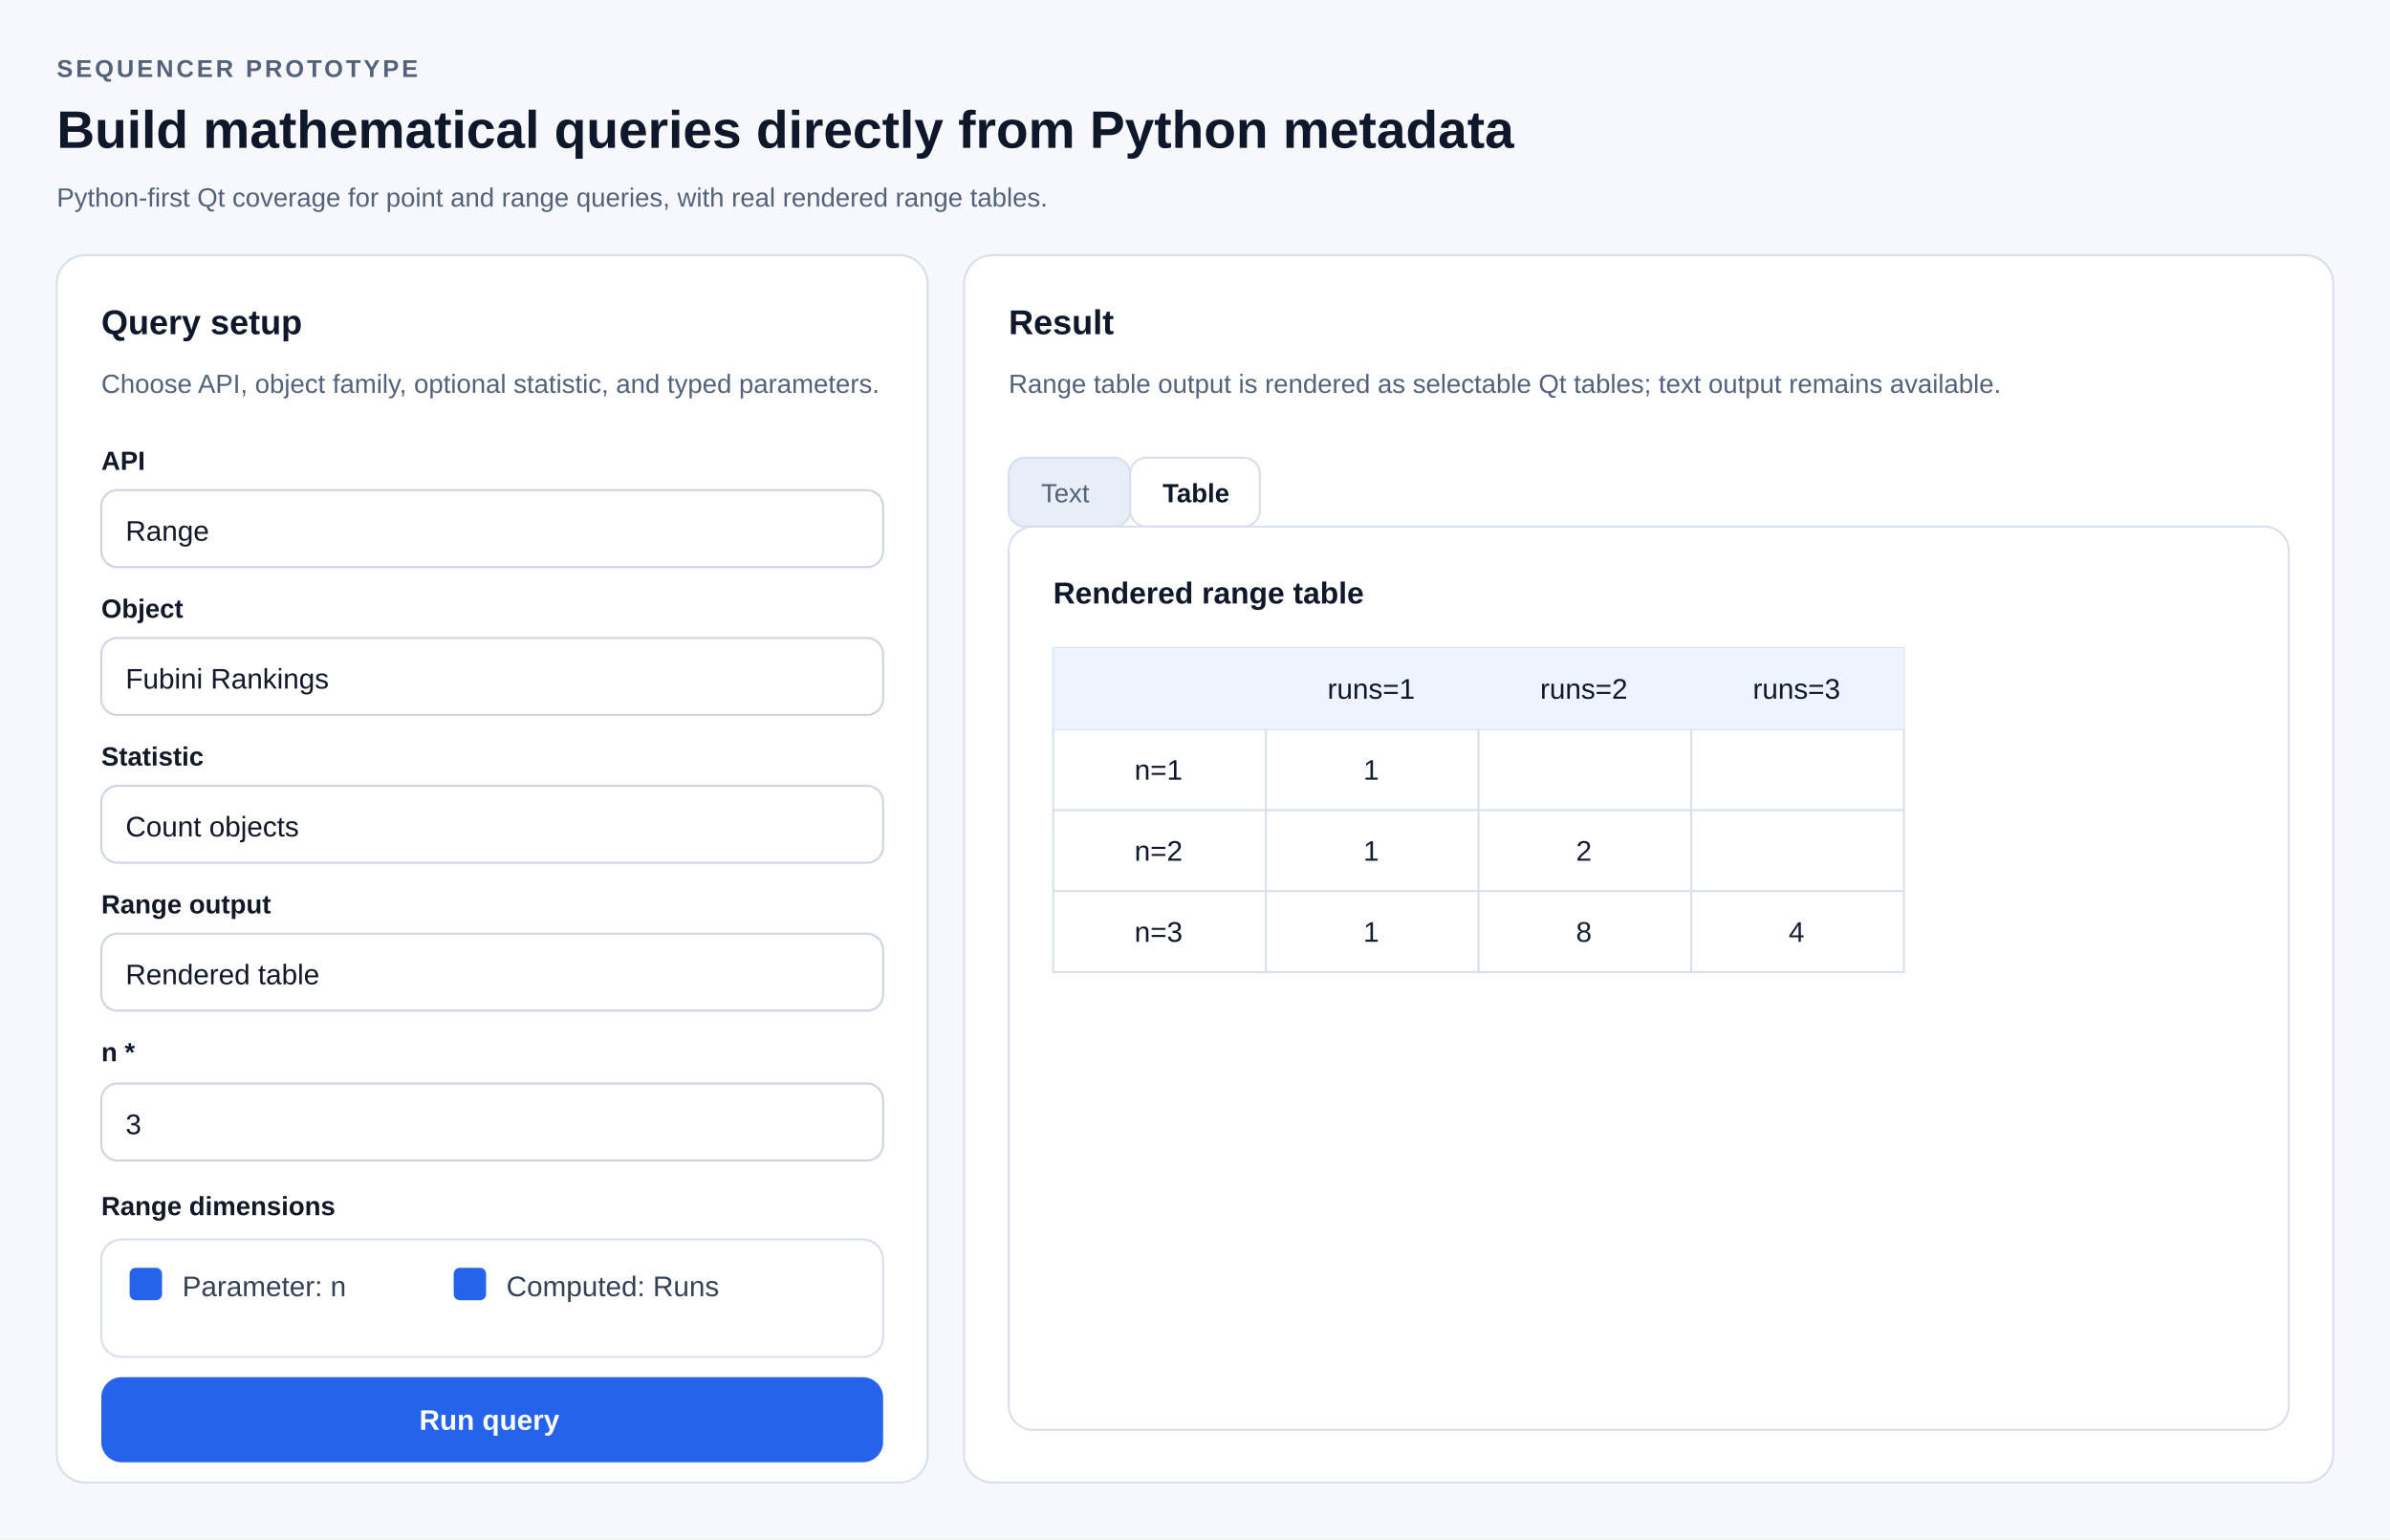
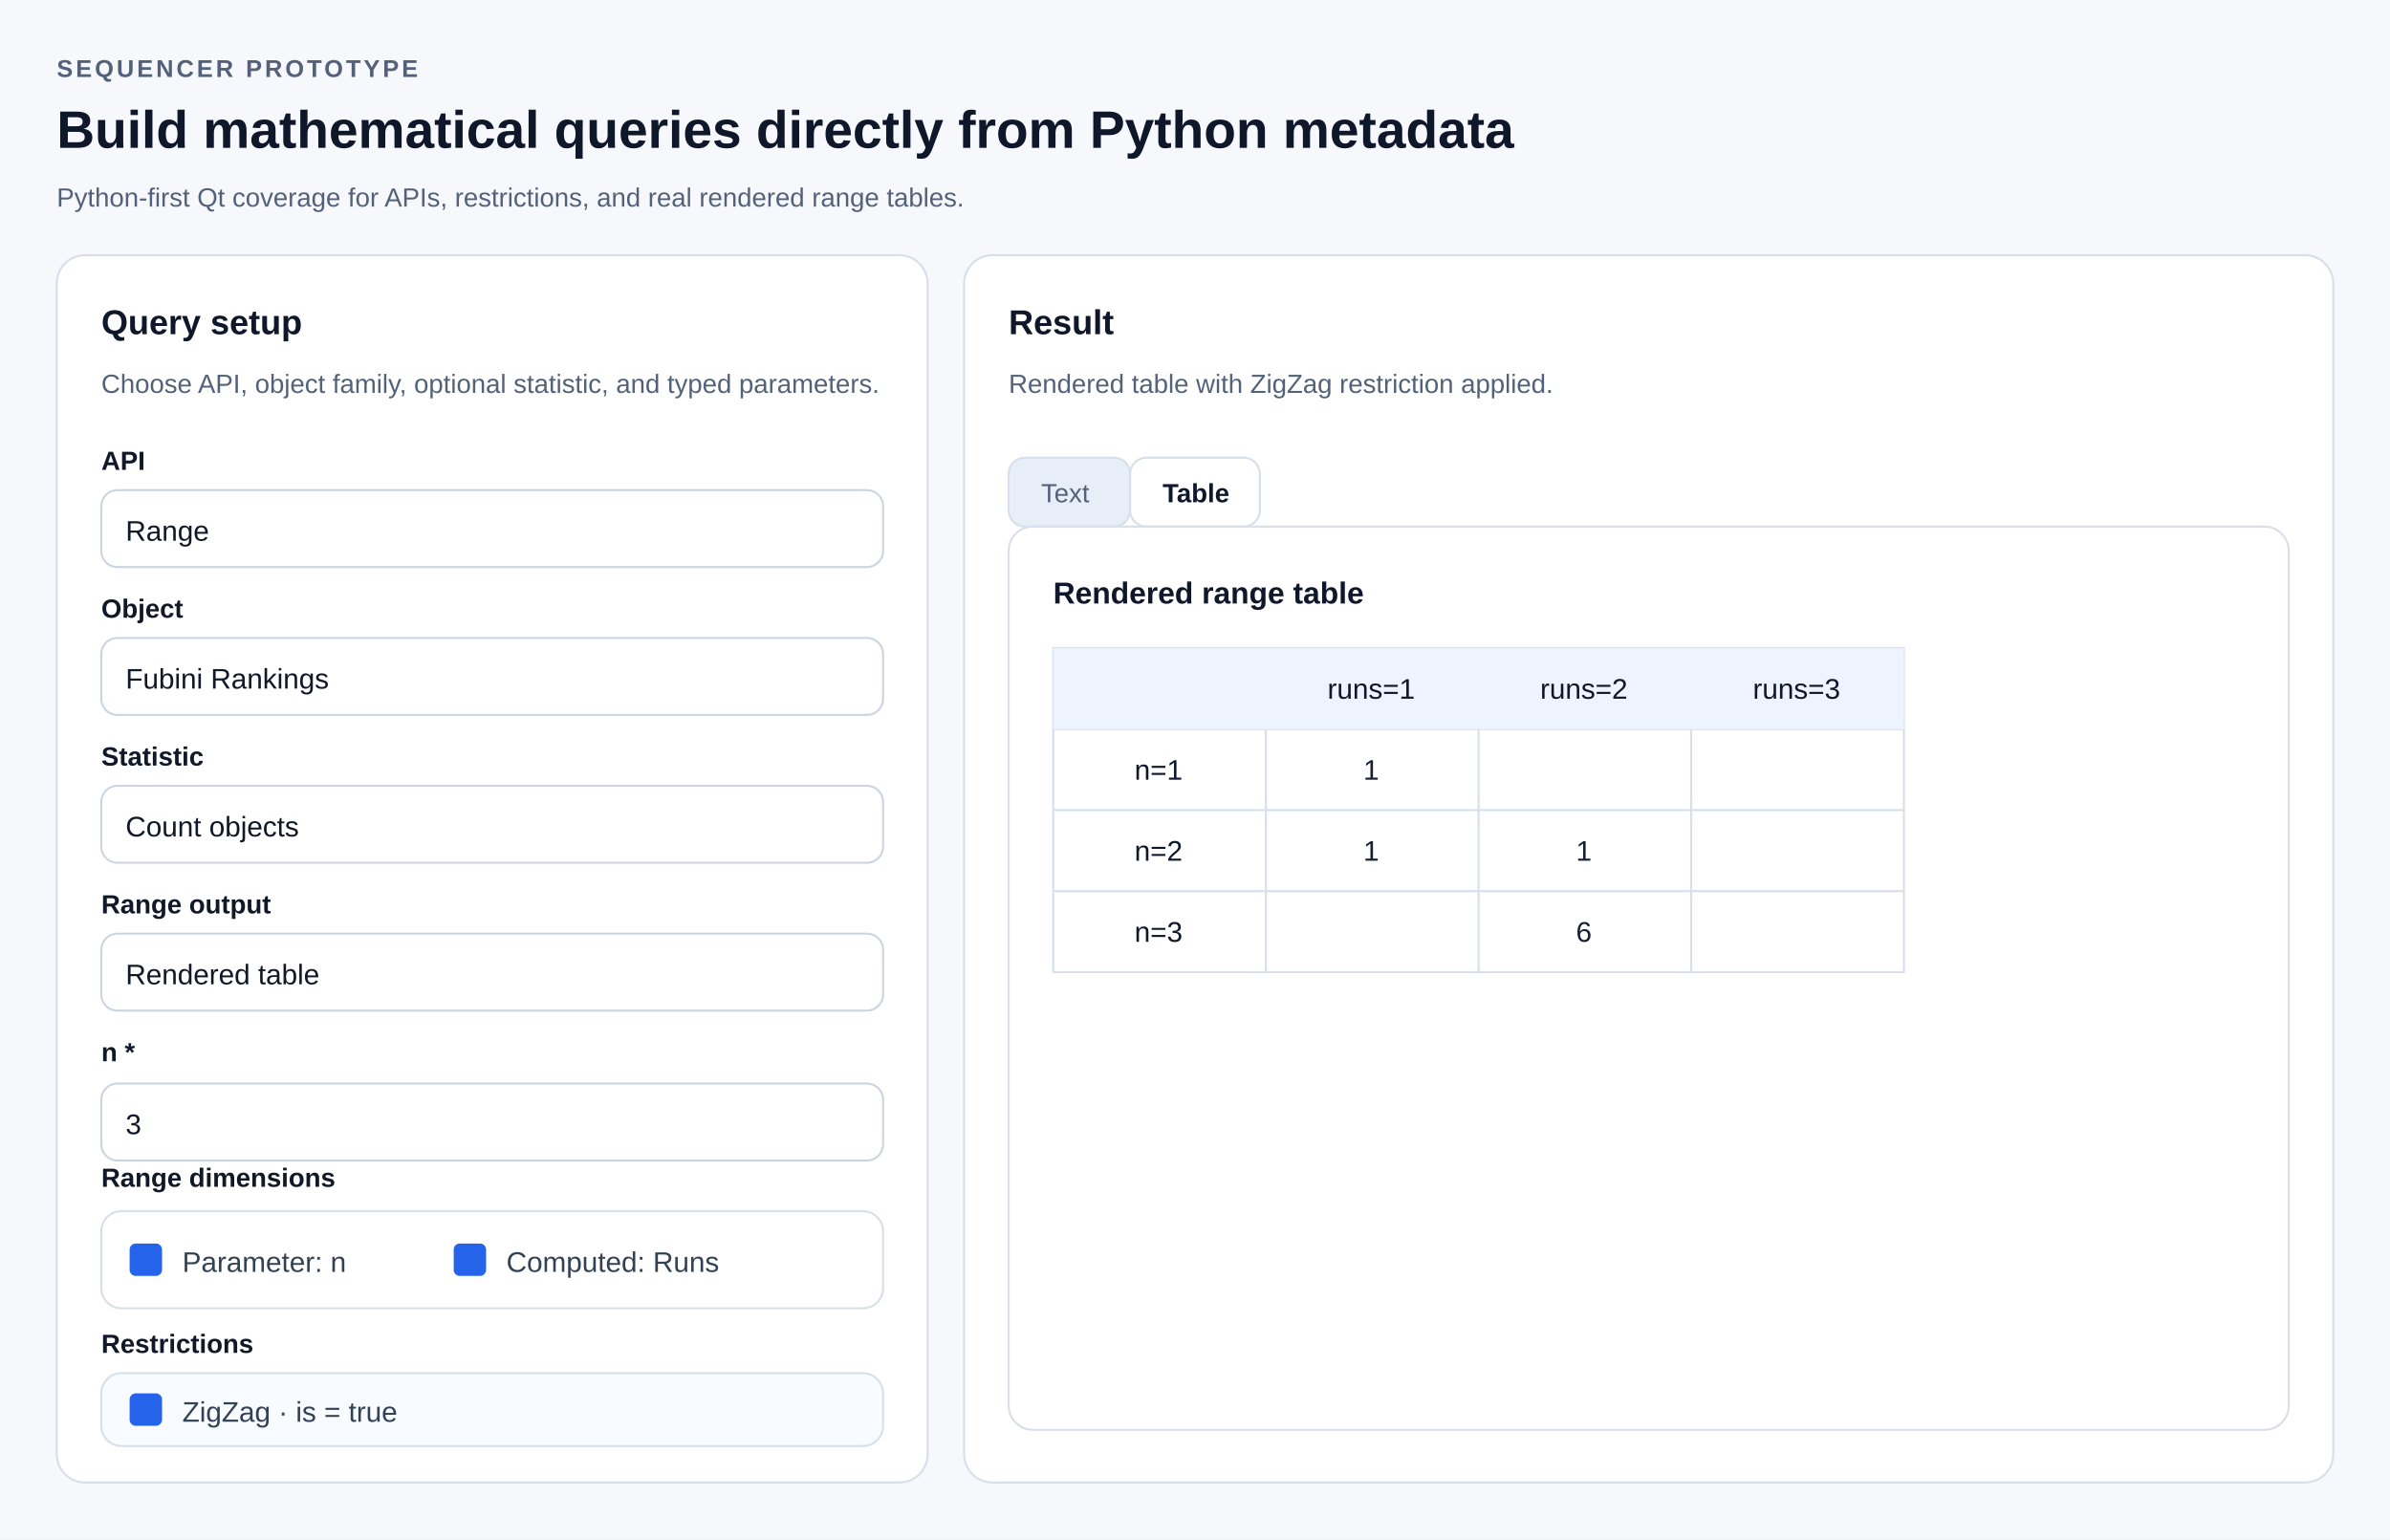
<svg xmlns="http://www.w3.org/2000/svg" width="1180" height="760" viewBox="0 0 1180 760">
  <rect width="100%" height="100%" fill="#f6f8fc" />
  <text x="28" y="38" fill="#53627a" font-family="Arial" font-size="12" font-weight="700" letter-spacing="1.4">SEQUENCER PROTOTYPE</text>
  <text x="28" y="73" fill="#0f172a" font-family="Arial" font-size="26" font-weight="800">Build mathematical queries directly from Python metadata</text>
-   <text x="28" y="102" fill="#53627a" font-family="Arial" font-size="13">Python-first Qt coverage for point and range queries, with real rendered range tables.</text>
+   <text x="28" y="102" fill="#53627a" font-family="Arial" font-size="13">Python-first Qt coverage for APIs, restrictions, and real rendered range tables.</text>
  <rect x="28" y="126" width="430" height="606" rx="14" fill="#ffffff" stroke="#d7dfeb" />
  <rect x="476" y="126" width="676" height="606" rx="14" fill="#ffffff" stroke="#d7dfeb" />
  <text x="50" y="165" fill="#0f172a" font-family="Arial" font-size="17" font-weight="750">Query setup</text>
  <text x="50" y="194" fill="#53627a" font-family="Arial" font-size="13">Choose API, object family, optional statistic, and typed parameters.</text>
  <text x="50" y="232" fill="#111827" font-family="Arial" font-size="13" font-weight="750">API</text>
  <rect x="50" y="242" width="386" height="38" rx="8" fill="#fff" stroke="#cbd5e1" />
  <text x="62" y="267" fill="#111827" font-family="Arial" font-size="14">Range</text>
  <text x="50" y="305" fill="#111827" font-family="Arial" font-size="13" font-weight="750">Object</text>
  <rect x="50" y="315" width="386" height="38" rx="8" fill="#fff" stroke="#cbd5e1" />
  <text x="62" y="340" fill="#111827" font-family="Arial" font-size="14">Fubini Rankings</text>
  <text x="50" y="378" fill="#111827" font-family="Arial" font-size="13" font-weight="750">Statistic</text>
  <rect x="50" y="388" width="386" height="38" rx="8" fill="#fff" stroke="#cbd5e1" />
  <text x="62" y="413" fill="#111827" font-family="Arial" font-size="14">Count objects</text>
  <text x="50" y="451" fill="#111827" font-family="Arial" font-size="13" font-weight="750">Range output</text>
  <rect x="50" y="461" width="386" height="38" rx="8" fill="#fff" stroke="#cbd5e1" />
  <text x="62" y="486" fill="#111827" font-family="Arial" font-size="14">Rendered table</text>
  <text x="50" y="524" fill="#111827" font-family="Arial" font-size="13" font-weight="750">n *</text>
  <rect x="50" y="535" width="386" height="38" rx="8" fill="#fff" stroke="#cbd5e1" />
  <text x="62" y="560" fill="#111827" font-family="Arial" font-size="14">3</text>
-   <text x="50" y="600" fill="#111827" font-family="Arial" font-size="13" font-weight="750">Range dimensions</text>
-   <rect x="50" y="612" width="386" height="58" rx="10" fill="#fff" stroke="#d7dfeb" />
-   <rect x="64" y="626" width="16" height="16" rx="3" fill="#2563eb" />
-   <text x="90" y="640" fill="#334155" font-family="Arial" font-size="14">Parameter: n</text>
-   <rect x="224" y="626" width="16" height="16" rx="3" fill="#2563eb" />
-   <text x="250" y="640" fill="#334155" font-family="Arial" font-size="14">Computed: Runs</text>
-   <rect x="50" y="680" width="386" height="42" rx="10" fill="#2563eb" />
-   <text x="207" y="706" fill="#fff" font-family="Arial" font-size="14" font-weight="750">Run query</text>
+   <text x="50" y="586" fill="#111827" font-family="Arial" font-size="13" font-weight="750">Range dimensions</text>
+   <rect x="50" y="598" width="386" height="48" rx="10" fill="#fff" stroke="#d7dfeb" />
+   <rect x="64" y="614" width="16" height="16" rx="3" fill="#2563eb" />
+   <text x="90" y="628" fill="#334155" font-family="Arial" font-size="14">Parameter: n</text>
+   <rect x="224" y="614" width="16" height="16" rx="3" fill="#2563eb" />
+   <text x="250" y="628" fill="#334155" font-family="Arial" font-size="14">Computed: Runs</text>
+   <text x="50" y="668" fill="#111827" font-family="Arial" font-size="13" font-weight="750">Restrictions</text>
+   <rect x="50" y="678" width="386" height="36" rx="10" fill="#f8fbff" stroke="#d7dfeb" />
+   <rect x="64" y="688" width="16" height="16" rx="3" fill="#2563eb" />
+   <text x="90" y="702" fill="#334155" font-family="Arial" font-size="14">ZigZag · is = true</text>
  <text x="498" y="165" fill="#0f172a" font-family="Arial" font-size="17" font-weight="750">Result</text>
-   <text x="498" y="194" fill="#53627a" font-family="Arial" font-size="13">Range table output is rendered as selectable Qt tables; text output remains available.</text>
+   <text x="498" y="194" fill="#53627a" font-family="Arial" font-size="13">Rendered table with ZigZag restriction applied.</text>
  <rect x="498" y="226" width="60" height="34" rx="8" fill="#e8eef7" stroke="#d7dfeb" />
  <text x="514" y="248" fill="#53627a" font-family="Arial" font-size="13">Text</text>
  <rect x="558" y="226" width="64" height="34" rx="8" fill="#fff" stroke="#d7dfeb" />
  <text x="574" y="248" fill="#0f172a" font-family="Arial" font-size="13" font-weight="700">Table</text>
  <rect x="498" y="260" width="632" height="446" rx="12" fill="#fff" stroke="#d7dfeb" />
  <text x="520" y="298" fill="#0f172a" font-family="Arial" font-size="15" font-weight="750">Rendered range table</text>
  <g font-family="Arial" font-size="14" text-anchor="middle">
    <rect x="520" y="320" width="420" height="160" fill="#fff" stroke="#d7dfeb" />
    <path d="M520 360H940M520 400H940M520 440H940M625 320V480M730 320V480M835 320V480" stroke="#d7dfeb" />
    <rect x="520" y="320" width="420" height="40" fill="#eef4ff" />
    <text x="677" y="345" fill="#0f172a">runs=1</text>
    <text x="782" y="345" fill="#0f172a">runs=2</text>
    <text x="887" y="345" fill="#0f172a">runs=3</text>
    <text x="572" y="385" fill="#0f172a">n=1</text>
    <text x="677" y="385" fill="#172033">1</text>
    <text x="572" y="425" fill="#0f172a">n=2</text>
    <text x="677" y="425" fill="#172033">1</text>
-     <text x="782" y="425" fill="#172033">2</text>
+     <text x="782" y="425" fill="#172033">1</text>
    <text x="572" y="465" fill="#0f172a">n=3</text>
-     <text x="677" y="465" fill="#172033">1</text>
-     <text x="782" y="465" fill="#172033">8</text>
-     <text x="887" y="465" fill="#172033">4</text>
+     <text x="782" y="465" fill="#172033">6</text>
  </g>
</svg>
